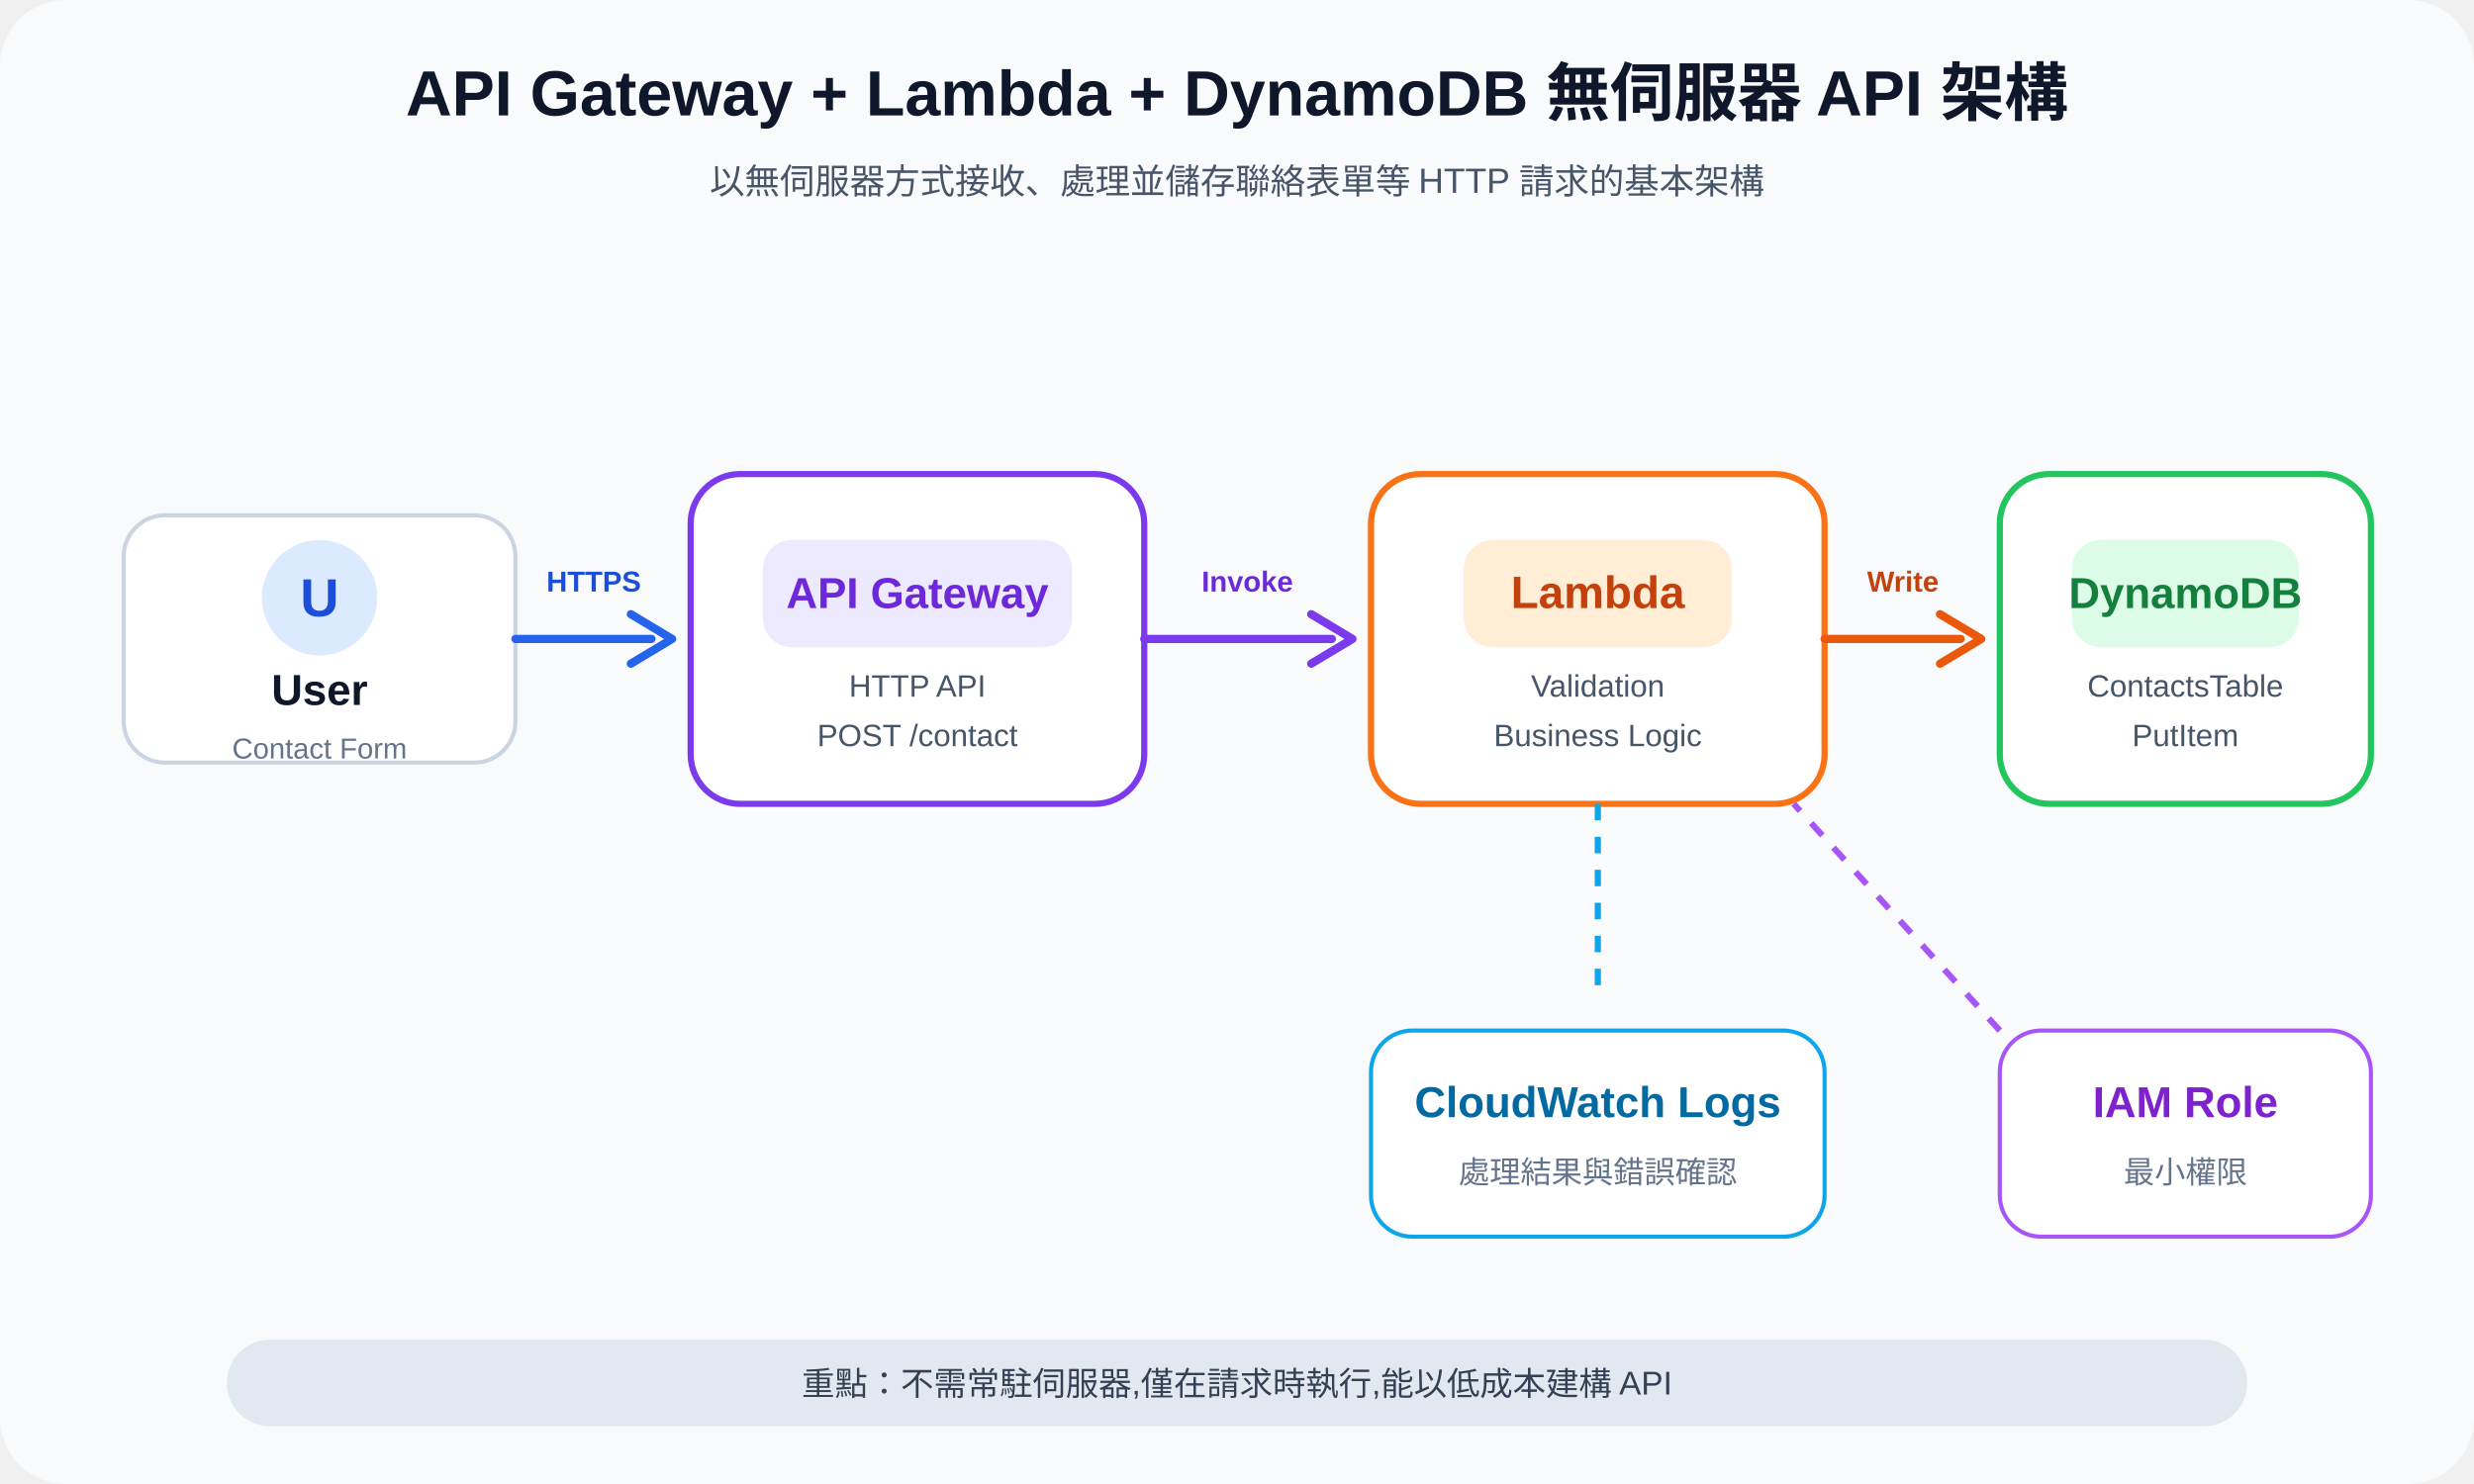
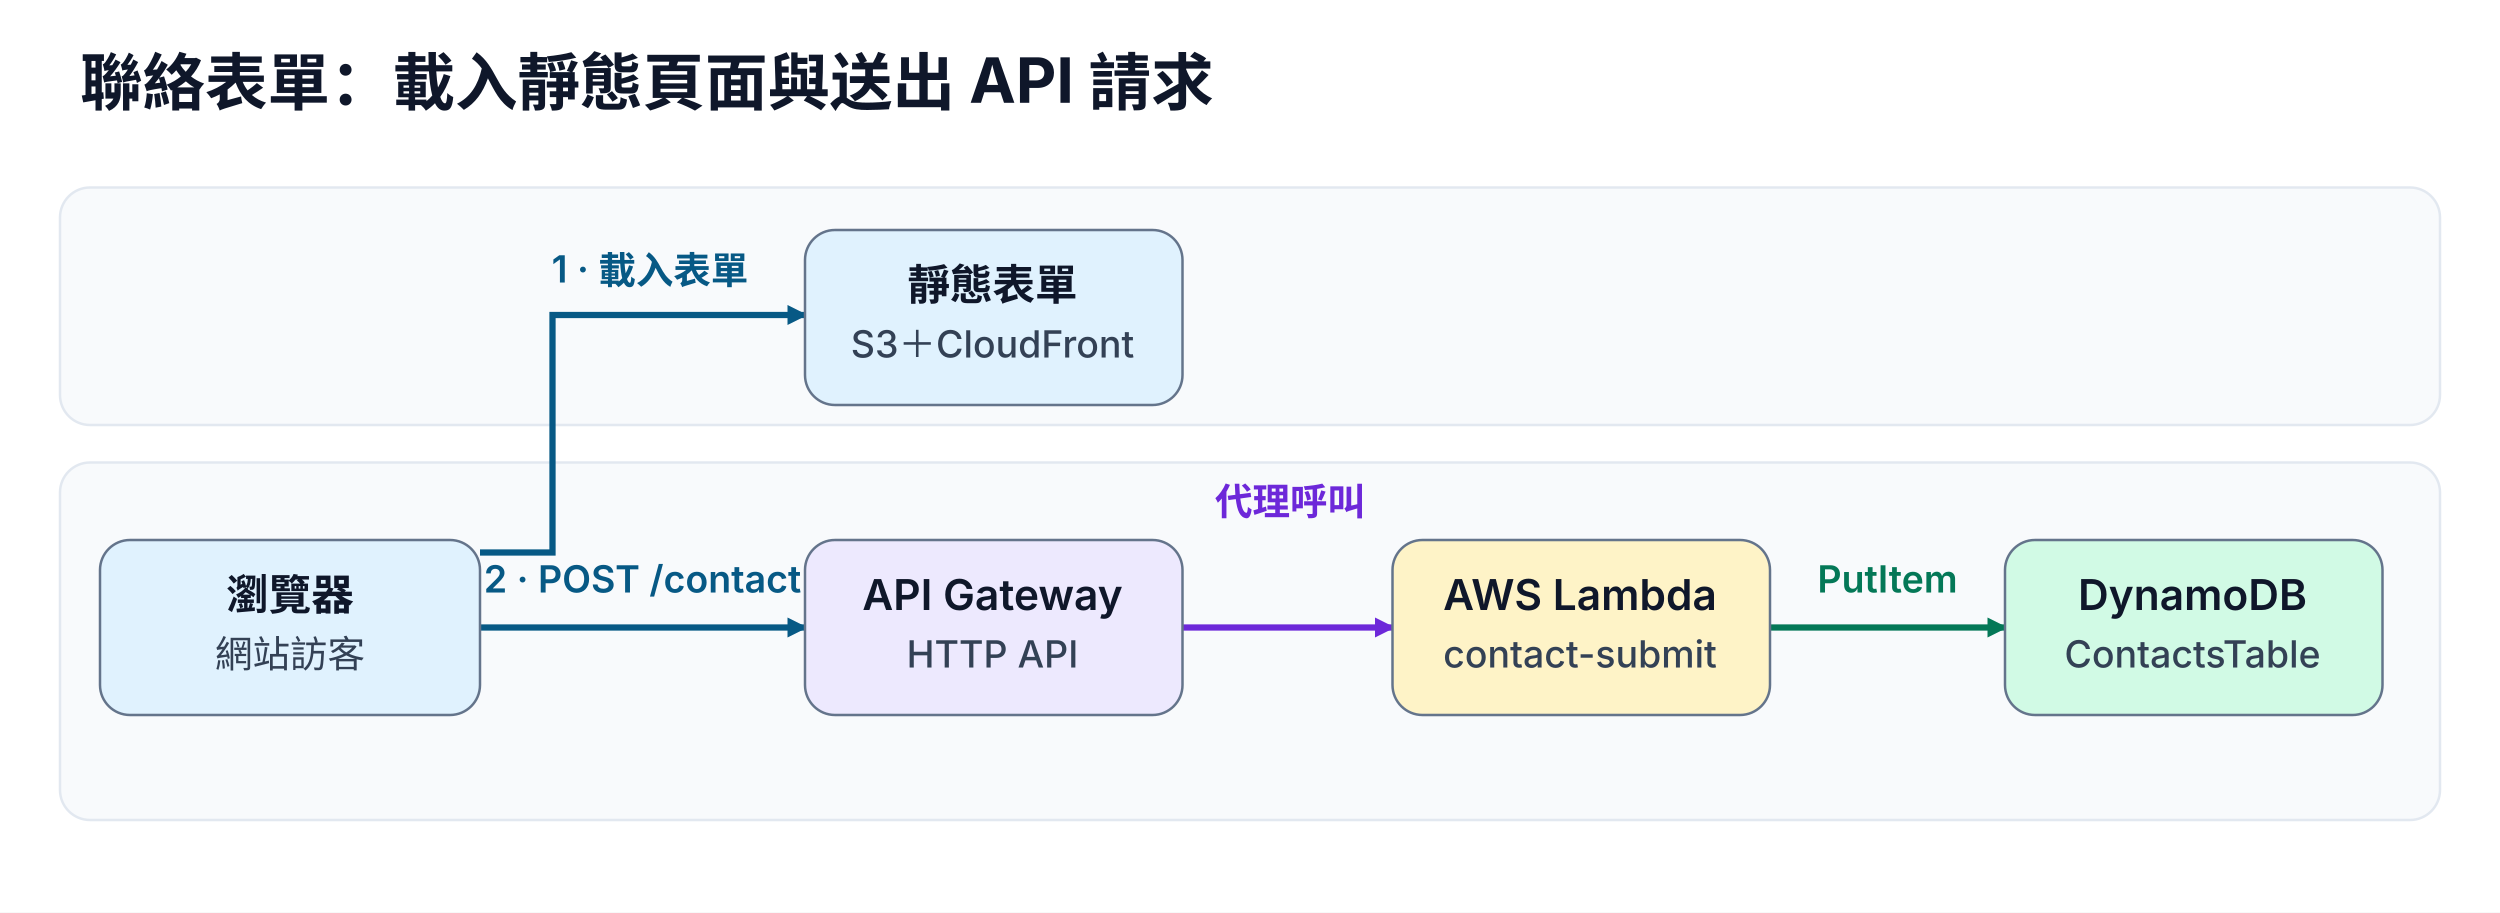
- <svg xmlns="http://www.w3.org/2000/svg" width="1200" height="720" viewBox="0 0 1200 720" fill="none">
-   <rect width="1200" height="720" rx="32" fill="#F8FAFC" />
-   <text x="600" y="56" text-anchor="middle" font-family="Arial, sans-serif" font-size="31" font-weight="700" fill="#0F172A">
-     API Gateway + Lambda + DynamoDB 無伺服器 API 架構
-   </text>
-   <text x="600" y="94" text-anchor="middle" font-family="Arial, sans-serif" font-size="17" fill="#475569">
-     以無伺服器方式接收、處理並儲存聯絡表單等 HTTP 請求的基本架構
-   </text>
-   <rect x="60" y="250" width="190" height="120" rx="20" fill="#FFFFFF" stroke="#CBD5E1" stroke-width="2" />
-   <circle cx="155" cy="290" r="28" fill="#DBEAFE" />
-   <text x="155" y="299" text-anchor="middle" font-family="Arial, sans-serif" font-size="26" font-weight="700" fill="#1D4ED8">U</text>
-   <text x="155" y="342" text-anchor="middle" font-family="Arial, sans-serif" font-size="21" font-weight="700" fill="#0F172A">User</text>
-   <text x="155" y="368" text-anchor="middle" font-family="Arial, sans-serif" font-size="14" fill="#64748B">Contact Form</text>
-   <rect x="335" y="230" width="220" height="160" rx="24" fill="#FFFFFF" stroke="#7C3AED" stroke-width="3" />
-   <rect x="370" y="262" width="150" height="52" rx="14" fill="#EDE9FE" />
-   <text x="445" y="295" text-anchor="middle" font-family="Arial, sans-serif" font-size="21" font-weight="700" fill="#6D28D9">API Gateway</text>
-   <text x="445" y="338" text-anchor="middle" font-family="Arial, sans-serif" font-size="15" fill="#475569">HTTP API</text>
-   <text x="445" y="362" text-anchor="middle" font-family="Arial, sans-serif" font-size="15" fill="#475569">POST /contact</text>
-   <rect x="665" y="230" width="220" height="160" rx="24" fill="#FFFFFF" stroke="#F97316" stroke-width="3" />
-   <rect x="710" y="262" width="130" height="52" rx="14" fill="#FFEDD5" />
-   <text x="775" y="295" text-anchor="middle" font-family="Arial, sans-serif" font-size="22" font-weight="700" fill="#C2410C">Lambda</text>
-   <text x="775" y="338" text-anchor="middle" font-family="Arial, sans-serif" font-size="15" fill="#475569">Validation</text>
-   <text x="775" y="362" text-anchor="middle" font-family="Arial, sans-serif" font-size="15" fill="#475569">Business Logic</text>
-   <rect x="970" y="230" width="180" height="160" rx="24" fill="#FFFFFF" stroke="#22C55E" stroke-width="3" />
-   <rect x="1005" y="262" width="110" height="52" rx="14" fill="#DCFCE7" />
-   <text x="1060" y="295" text-anchor="middle" font-family="Arial, sans-serif" font-size="21" font-weight="700" fill="#15803D">DynamoDB</text>
-   <text x="1060" y="338" text-anchor="middle" font-family="Arial, sans-serif" font-size="15" fill="#475569">ContactsTable</text>
-   <text x="1060" y="362" text-anchor="middle" font-family="Arial, sans-serif" font-size="15" fill="#475569">PutItem</text>
-   <path d="M250 310H316" stroke="#2563EB" stroke-width="4" stroke-linecap="round" />
-   <path d="M306 298L326 310L306 322" stroke="#2563EB" stroke-width="4" stroke-linecap="round" stroke-linejoin="round" />
-   <text x="288" y="287" text-anchor="middle" font-family="Arial, sans-serif" font-size="14" font-weight="700" fill="#1D4ED8">HTTPS</text>
-   <path d="M555 310H646" stroke="#7C3AED" stroke-width="4" stroke-linecap="round" />
-   <path d="M636 298L656 310L636 322" stroke="#7C3AED" stroke-width="4" stroke-linecap="round" stroke-linejoin="round" />
-   <text x="605" y="287" text-anchor="middle" font-family="Arial, sans-serif" font-size="14" font-weight="700" fill="#6D28D9">Invoke</text>
-   <path d="M885 310H951" stroke="#EA580C" stroke-width="4" stroke-linecap="round" />
-   <path d="M941 298L961 310L941 322" stroke="#EA580C" stroke-width="4" stroke-linecap="round" stroke-linejoin="round" />
-   <text x="923" y="287" text-anchor="middle" font-family="Arial, sans-serif" font-size="14" font-weight="700" fill="#C2410C">Write</text>
-   <rect x="665" y="500" width="220" height="100" rx="20" fill="#FFFFFF" stroke="#0EA5E9" stroke-width="2" />
-   <text x="775" y="542" text-anchor="middle" font-family="Arial, sans-serif" font-size="21" font-weight="700" fill="#0369A1">CloudWatch Logs</text>
-   <text x="775" y="574" text-anchor="middle" font-family="Arial, sans-serif" font-size="15" fill="#64748B">處理結果與錯誤確認</text>
-   <rect x="970" y="500" width="180" height="100" rx="20" fill="#FFFFFF" stroke="#A855F7" stroke-width="2" />
-   <text x="1060" y="542" text-anchor="middle" font-family="Arial, sans-serif" font-size="21" font-weight="700" fill="#7E22CE">IAM Role</text>
-   <text x="1060" y="574" text-anchor="middle" font-family="Arial, sans-serif" font-size="15" fill="#64748B">最小權限</text>
-   <path d="M775 390V482" stroke="#0EA5E9" stroke-width="3" stroke-dasharray="8 8" />
-   <path d="M970 500L870 390" stroke="#A855F7" stroke-width="3" stroke-dasharray="8 8" />
-   <rect x="110" y="650" width="980" height="42" rx="21" fill="#E2E8F0" />
-   <text x="600" y="677" text-anchor="middle" font-family="Arial, sans-serif" font-size="16" fill="#334155">
-     重點：不需常駐伺服器,僅在請求時執行,能以低成本建構 API
-   </text>
+ <svg xmlns="http://www.w3.org/2000/svg" width="1000" height="365" viewBox="0 0 1000 365" role="img" aria-labelledby="diagram-title diagram-description" xml:lang="zh">
+   <defs>
+     <marker id="arrow-viewer" markerWidth="8" markerHeight="8" refX="7" refY="4" orient="auto" markerUnits="userSpaceOnUse">
+       <path d="M0 0L8 4L0 8z" fill="#075985" />
+     </marker>
+     <marker id="arrow-origin" markerWidth="8" markerHeight="8" refX="7" refY="4" orient="auto" markerUnits="userSpaceOnUse">
+       <path d="M0 0L8 4L0 8z" fill="#047857" />
+     </marker>
+     <marker id="arrow-dns" markerWidth="8" markerHeight="8" refX="7" refY="4" orient="auto" markerUnits="userSpaceOnUse">
+       <path d="M0 0L8 4L0 8z" fill="#6d28d9" />
+     </marker>
+     <marker id="arrow-tls" markerWidth="8" markerHeight="8" refX="7" refY="4" orient="auto" markerUnits="userSpaceOnUse">
+       <path d="M0 0L8 4L0 8z" fill="#a21caf" />
+     </marker>
+     <marker id="arrow-deployment" markerWidth="8" markerHeight="8" refX="7" refY="4" orient="auto" markerUnits="userSpaceOnUse">
+       <path d="M0 0L8 4L0 8z" fill="#92400e" />
+     </marker>
+     <marker id="arrow-form-load" markerWidth="8" markerHeight="8" refX="7" refY="4" orient="auto" markerUnits="userSpaceOnUse">
+       <path d="M0 0L8 4L0 8z" fill="#075985" />
+     </marker>
+     <marker id="arrow-submit" markerWidth="8" markerHeight="8" refX="7" refY="4" orient="auto" markerUnits="userSpaceOnUse">
+       <path d="M0 0L8 4L0 8z" fill="#075985" />
+     </marker>
+     <marker id="arrow-invoke" markerWidth="8" markerHeight="8" refX="7" refY="4" orient="auto" markerUnits="userSpaceOnUse">
+       <path d="M0 0L8 4L0 8z" fill="#6d28d9" />
+     </marker>
+     <marker id="arrow-write" markerWidth="8" markerHeight="8" refX="7" refY="4" orient="auto" markerUnits="userSpaceOnUse">
+       <path d="M0 0L8 4L0 8z" fill="#047857" />
+     </marker>
+   </defs>
+   <rect width="1000" height="365" fill="#ffffff" />
+   <g font-family="system-ui, -apple-system, BlinkMacSystemFont, Segoe UI, sans-serif">
+     <text x="32" y="42" font-size="25" font-weight="700" text-anchor="start" fill="#0f172a">聯絡表單：載入靜態頁面與送出 API 請求</text>
+     <rect x="24" y="75" width="952" height="95" rx="12" fill="#f8fafc" stroke="#e2e8f0" />
+     <rect x="24" y="185" width="952" height="143" rx="12" fill="#f8fafc" stroke="#e2e8f0" />
+     <path data-from="browser" data-to="frontend" data-relationship="form-load" d="M192 221H221V126H322" fill="none" stroke="#075985" stroke-width="2.5" marker-end="url(#arrow-form-load)" />
+     <text x="260" y="113" font-size="15" font-weight="600" text-anchor="middle" fill="#075985">1 · 載入表單</text>
+     <path data-from="browser" data-to="http-api" data-relationship="submit" d="M192 251H322" fill="none" stroke="#075985" stroke-width="2.5" marker-end="url(#arrow-submit)" />
+     <text x="257" y="237" font-size="15" font-weight="600" text-anchor="middle" fill="#075985">2 · POST /contact</text>
+     <path data-from="http-api" data-to="lambda" data-relationship="invoke" d="M473 251H557" fill="none" stroke="#6d28d9" stroke-width="2.5" marker-end="url(#arrow-invoke)" />
+     <text x="516" y="206" font-size="15" font-weight="600" text-anchor="middle" fill="#6d28d9">代理呼叫</text>
+     <path data-from="lambda" data-to="dynamodb" data-relationship="write" d="M708 251H802" fill="none" stroke="#047857" stroke-width="2.5" marker-end="url(#arrow-write)" />
+     <text x="755" y="237" font-size="15" font-weight="600" text-anchor="middle" fill="#047857">PutItem</text>
+     <g id="browser">
+       <rect x="40" y="216" width="152" height="70" rx="12" fill="#e0f2fe" stroke="#64748b" />
+       <text x="116" y="244" font-size="17" font-weight="600" text-anchor="middle" fill="#0f172a">瀏覽器</text>
+       <text x="116" y="267" font-size="15" font-weight="500" text-anchor="middle" fill="#334155">網站訪客</text>
+     </g>
+     <g id="frontend">
+       <rect x="322" y="92" width="151" height="70" rx="12" fill="#e0f2fe" stroke="#64748b" />
+       <text x="397" y="120" font-size="17" font-weight="600" text-anchor="middle" fill="#0f172a">靜態表單</text>
+       <text x="397" y="143" font-size="15" font-weight="500" text-anchor="middle" fill="#334155">S3＋CloudFront</text>
+     </g>
+     <g id="http-api">
+       <rect x="322" y="216" width="151" height="70" rx="12" fill="#ede9fe" stroke="#64748b" />
+       <text x="397" y="244" font-size="17" font-weight="600" text-anchor="middle" fill="#0f172a">API Gateway</text>
+       <text x="397" y="267" font-size="15" font-weight="500" text-anchor="middle" fill="#334155">HTTP API</text>
+     </g>
+     <g id="lambda">
+       <rect x="557" y="216" width="151" height="70" rx="12" fill="#fef3c7" stroke="#64748b" />
+       <text x="632" y="244" font-size="17" font-weight="600" text-anchor="middle" fill="#0f172a">AWS Lambda</text>
+       <text x="632" y="267" font-size="15" font-weight="500" text-anchor="middle" fill="#334155">contact-submit</text>
+     </g>
+     <g id="dynamodb">
+       <rect x="802" y="216" width="151" height="70" rx="12" fill="#d1fae5" stroke="#64748b" />
+       <text x="877" y="244" font-size="17" font-weight="600" text-anchor="middle" fill="#0f172a">DynamoDB</text>
+       <text x="877" y="267" font-size="15" font-weight="500" text-anchor="middle" fill="#334155">ContactsTable</text>
+     </g>
+   </g>
</svg>
